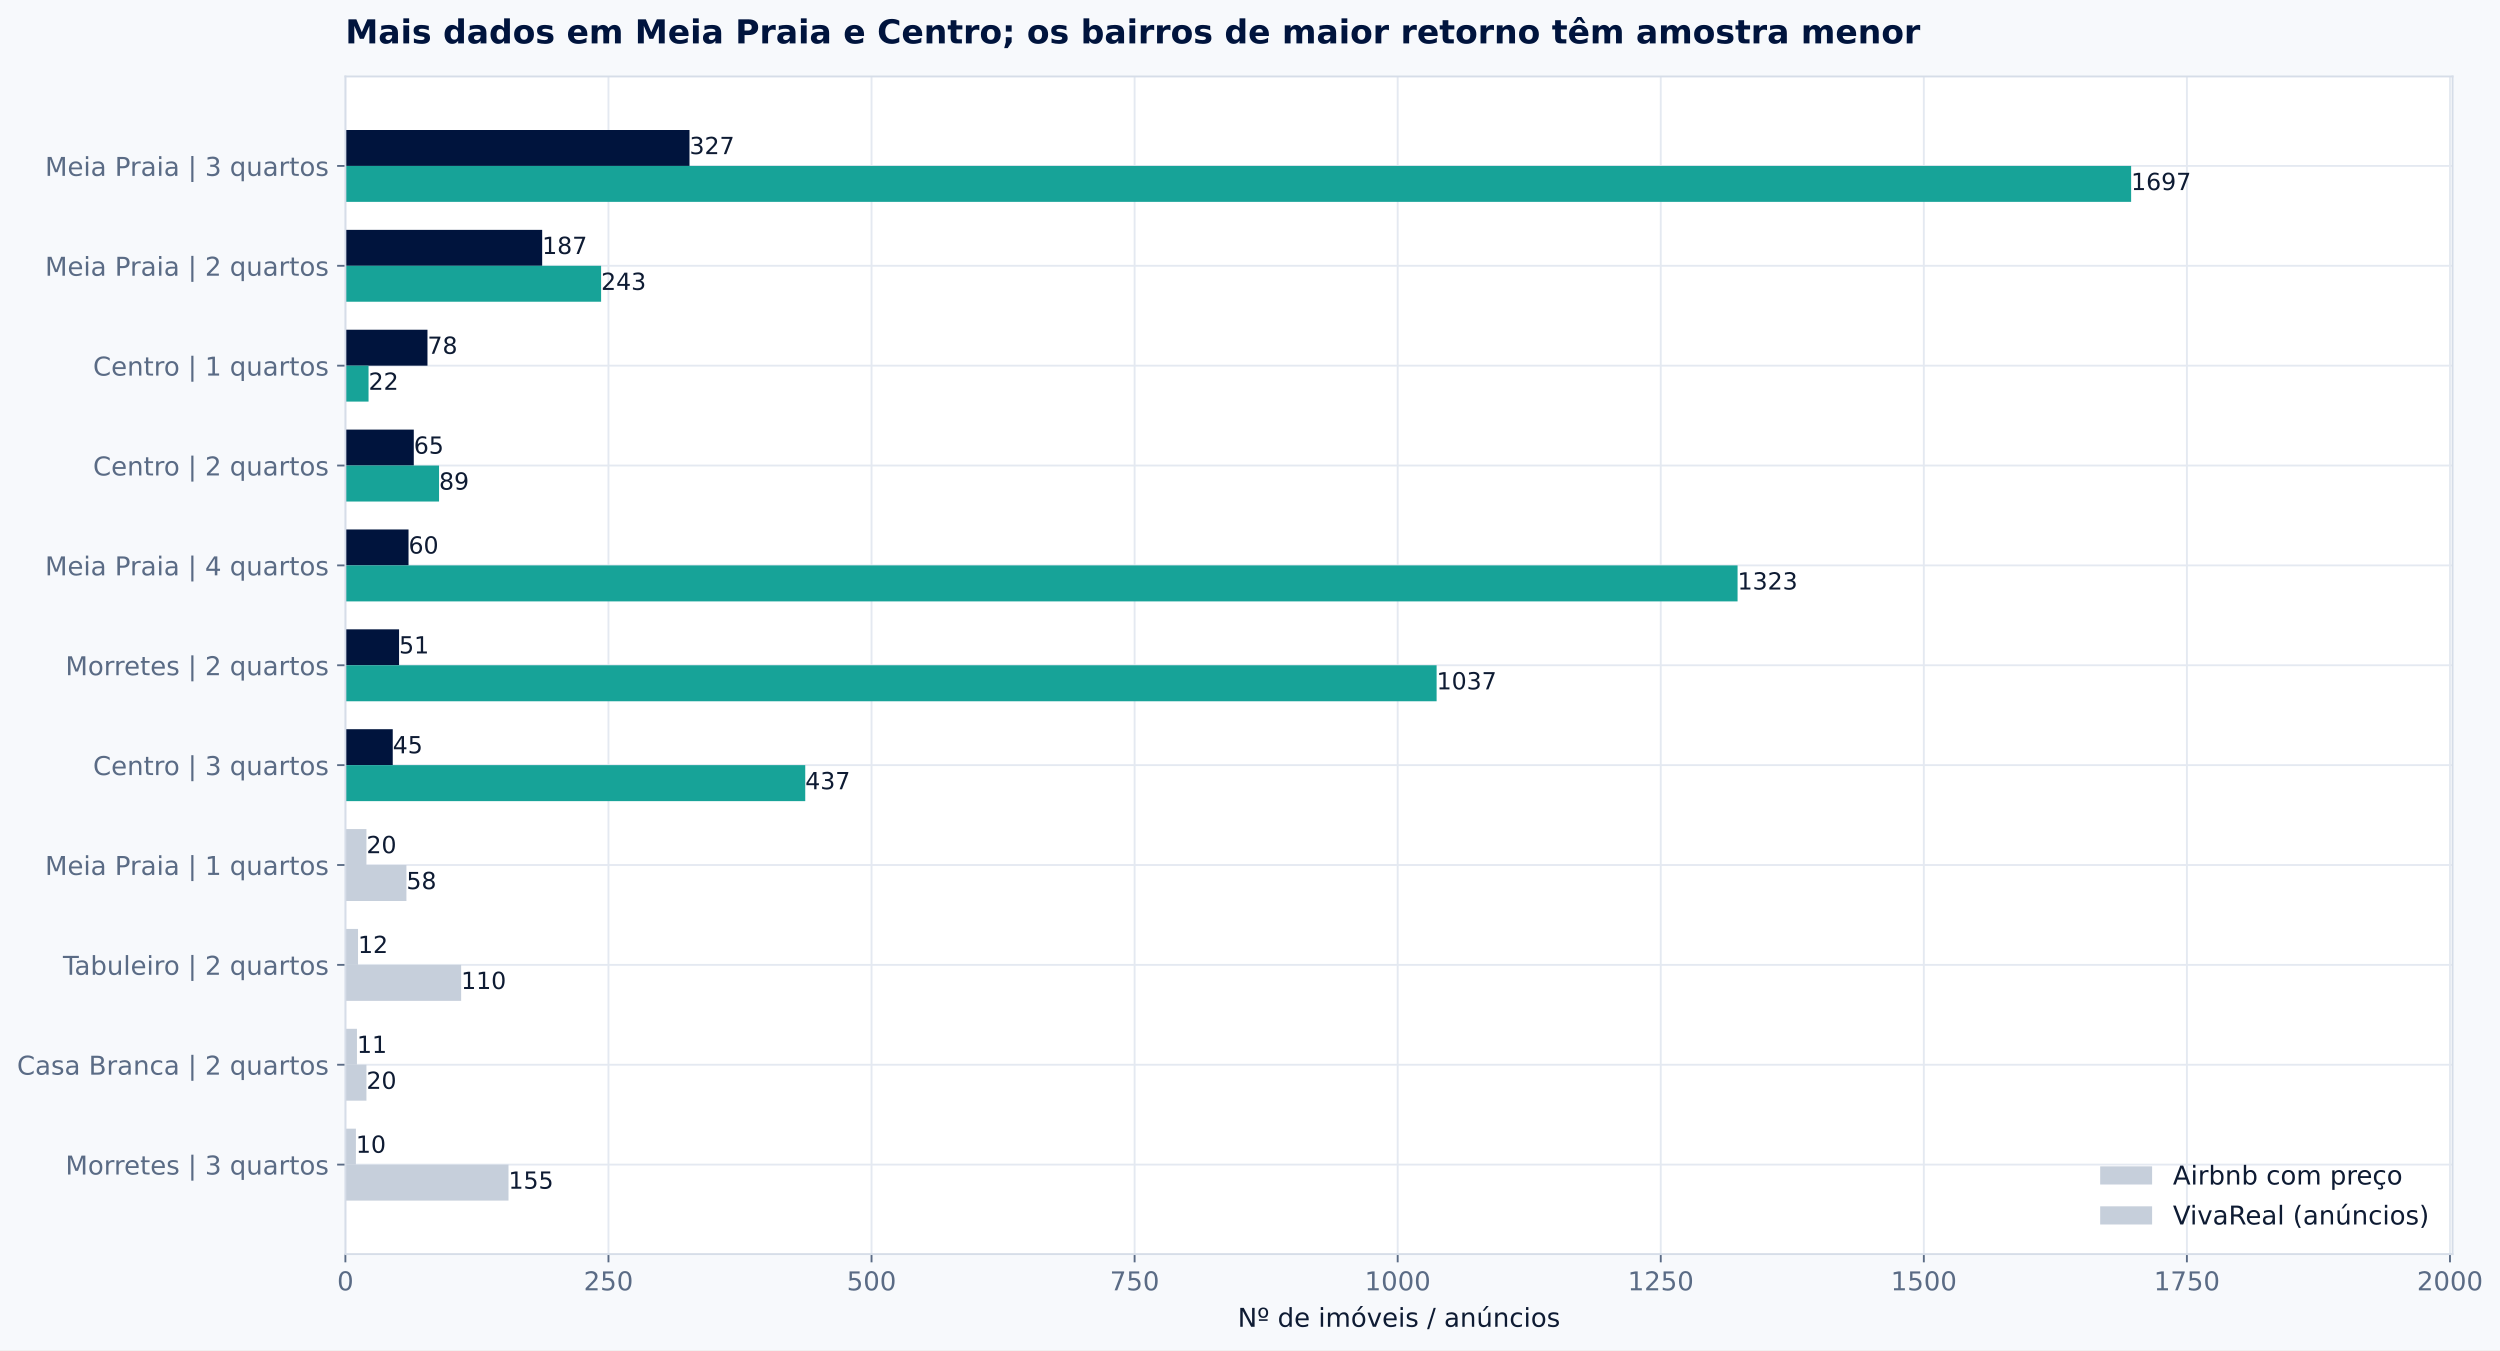
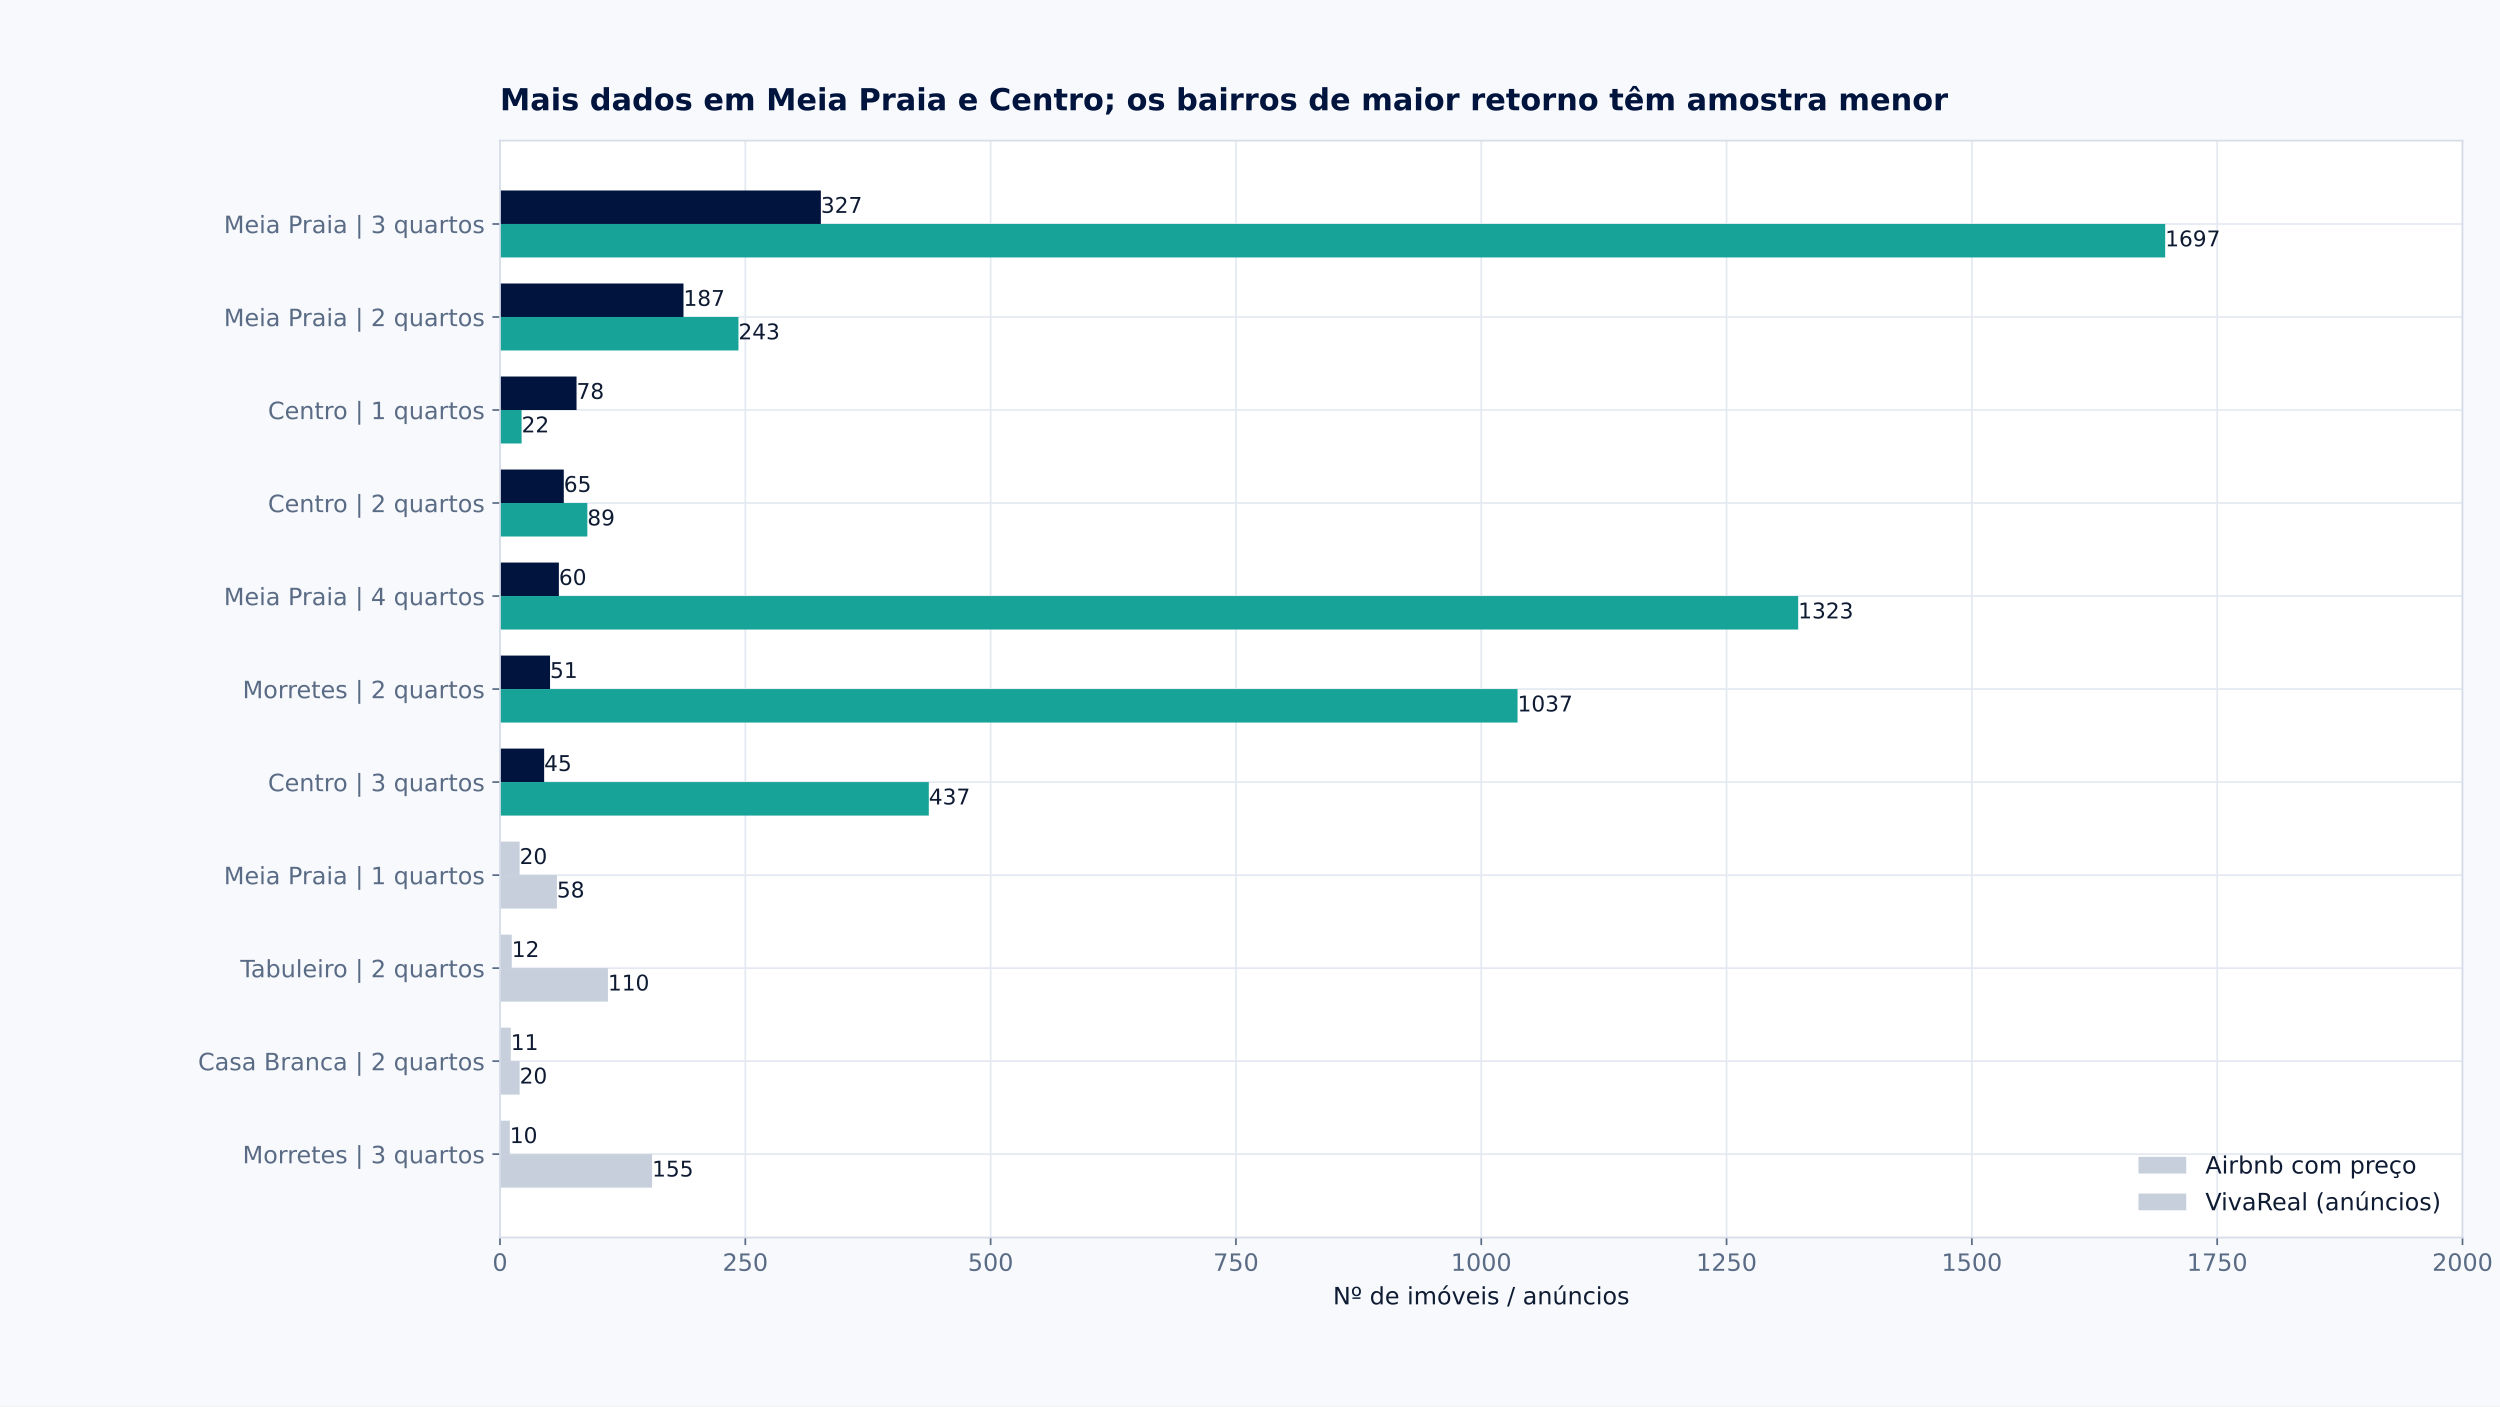
- <svg xmlns="http://www.w3.org/2000/svg" xmlns:xlink="http://www.w3.org/1999/xlink" width="1059.243pt" height="571.999pt" viewBox="0 0 1059.243 571.999" version="1.1">
+ <svg xmlns="http://www.w3.org/2000/svg" xmlns:xlink="http://www.w3.org/1999/xlink" width="1152pt" height="648pt" viewBox="0 0 1152 648" version="1.1">
  <defs>
    <style type="text/css">*{stroke-linejoin: round; stroke-linecap: butt}</style>
  </defs>
  <g id="figure_1">
    <g id="patch_1">
-       <path d="M 0 571.999  L 1059.243 571.999  L 1059.243 0  L 0 0  z " style="fill: #f7f9fc" />
+       <path d="M 0 648  L 1152 648  L 1152 0  L 0 0  z " style="fill: #f7f9fc" />
    </g>
    <g id="axes_1">
      <g id="patch_2">
-         <path d="M 146.343 531.358  L 1039.143 531.358  L 1039.143 32.398  L 146.343 32.398  z " style="fill: #ffffff" />
+         <path d="M 230.4 570.24  L 1134.72 570.24  L 1134.72 64.8  L 230.4 64.8  z " style="fill: #ffffff" />
      </g>
      <g id="matplotlib.axis_1">
        <g id="xtick_1">
          <g id="line2d_1">
-             <path d="M 146.343 531.358  L 146.343 32.398  " clip-path="url(#p1efa1b8b7d)" style="fill: none; stroke: #e4e9f1; stroke-width: 0.8; stroke-linecap: square" />
+             <path d="M 230.4 570.24  L 230.4 64.8  " clip-path="url(#pd2fd7fa6ce)" style="fill: none; stroke: #e4e9f1; stroke-width: 0.8; stroke-linecap: square" />
          </g>
          <g id="line2d_2">
            <defs>
-               <path id="mda39b00f0d" d="M 0 0  L 0 3.5  " style="stroke: #5a6b85; stroke-width: 0.8" />
+               <path id="m58b1ca815a" d="M 0 0  L 0 3.5  " style="stroke: #5a6b85; stroke-width: 0.8" />
            </defs>
            <g>
-               <use xlink:href="#mda39b00f0d" x="146.343" y="531.358" style="fill: #5a6b85; stroke: #5a6b85; stroke-width: 0.8" />
+               <use xlink:href="#m58b1ca815a" x="230.4" y="570.24" style="fill: #5a6b85; stroke: #5a6b85; stroke-width: 0.8" />
            </g>
          </g>
          <g id="text_1">
-             <text style="font-size: 11px; font-family: 'DejaVu Sans'; text-anchor: middle; fill: #5a6b85" x="146.343" y="546.715" transform="rotate(-0 146.3427 546.7152)">0</text>
+             <text style="font-size: 11px; font-family: 'DejaVu Sans'; text-anchor: middle; fill: #5a6b85" x="230.4" y="585.597" transform="rotate(-0 230.4 585.5974)">0</text>
          </g>
        </g>
        <g id="xtick_2">
          <g id="line2d_3">
-             <path d="M 257.806 531.358  L 257.806 32.398  " clip-path="url(#p1efa1b8b7d)" style="fill: none; stroke: #e4e9f1; stroke-width: 0.8; stroke-linecap: square" />
+             <path d="M 343.44 570.24  L 343.44 64.8  " clip-path="url(#pd2fd7fa6ce)" style="fill: none; stroke: #e4e9f1; stroke-width: 0.8; stroke-linecap: square" />
          </g>
          <g id="line2d_4">
            <g>
-               <use xlink:href="#mda39b00f0d" x="257.806" y="531.358" style="fill: #5a6b85; stroke: #5a6b85; stroke-width: 0.8" />
+               <use xlink:href="#m58b1ca815a" x="343.44" y="570.24" style="fill: #5a6b85; stroke: #5a6b85; stroke-width: 0.8" />
            </g>
          </g>
          <g id="text_2">
-             <text style="font-size: 11px; font-family: 'DejaVu Sans'; text-anchor: middle; fill: #5a6b85" x="257.806" y="546.715" transform="rotate(-0 257.8056 546.7152)">250</text>
+             <text style="font-size: 11px; font-family: 'DejaVu Sans'; text-anchor: middle; fill: #5a6b85" x="343.44" y="585.597" transform="rotate(-0 343.44 585.5974)">250</text>
          </g>
        </g>
        <g id="xtick_3">
          <g id="line2d_5">
-             <path d="M 369.268 531.358  L 369.268 32.398  " clip-path="url(#p1efa1b8b7d)" style="fill: none; stroke: #e4e9f1; stroke-width: 0.8; stroke-linecap: square" />
+             <path d="M 456.48 570.24  L 456.48 64.8  " clip-path="url(#pd2fd7fa6ce)" style="fill: none; stroke: #e4e9f1; stroke-width: 0.8; stroke-linecap: square" />
          </g>
          <g id="line2d_6">
            <g>
-               <use xlink:href="#mda39b00f0d" x="369.268" y="531.358" style="fill: #5a6b85; stroke: #5a6b85; stroke-width: 0.8" />
+               <use xlink:href="#m58b1ca815a" x="456.48" y="570.24" style="fill: #5a6b85; stroke: #5a6b85; stroke-width: 0.8" />
            </g>
          </g>
          <g id="text_3">
-             <text style="font-size: 11px; font-family: 'DejaVu Sans'; text-anchor: middle; fill: #5a6b85" x="369.268" y="546.715" transform="rotate(-0 369.2685 546.7152)">500</text>
+             <text style="font-size: 11px; font-family: 'DejaVu Sans'; text-anchor: middle; fill: #5a6b85" x="456.48" y="585.597" transform="rotate(-0 456.48 585.5974)">500</text>
          </g>
        </g>
        <g id="xtick_4">
          <g id="line2d_7">
-             <path d="M 480.731 531.358  L 480.731 32.398  " clip-path="url(#p1efa1b8b7d)" style="fill: none; stroke: #e4e9f1; stroke-width: 0.8; stroke-linecap: square" />
+             <path d="M 569.52 570.24  L 569.52 64.8  " clip-path="url(#pd2fd7fa6ce)" style="fill: none; stroke: #e4e9f1; stroke-width: 0.8; stroke-linecap: square" />
          </g>
          <g id="line2d_8">
            <g>
-               <use xlink:href="#mda39b00f0d" x="480.731" y="531.358" style="fill: #5a6b85; stroke: #5a6b85; stroke-width: 0.8" />
+               <use xlink:href="#m58b1ca815a" x="569.52" y="570.24" style="fill: #5a6b85; stroke: #5a6b85; stroke-width: 0.8" />
            </g>
          </g>
          <g id="text_4">
-             <text style="font-size: 11px; font-family: 'DejaVu Sans'; text-anchor: middle; fill: #5a6b85" x="480.731" y="546.715" transform="rotate(-0 480.7314 546.7152)">750</text>
+             <text style="font-size: 11px; font-family: 'DejaVu Sans'; text-anchor: middle; fill: #5a6b85" x="569.52" y="585.597" transform="rotate(-0 569.52 585.5974)">750</text>
          </g>
        </g>
        <g id="xtick_5">
          <g id="line2d_9">
-             <path d="M 592.194 531.358  L 592.194 32.398  " clip-path="url(#p1efa1b8b7d)" style="fill: none; stroke: #e4e9f1; stroke-width: 0.8; stroke-linecap: square" />
+             <path d="M 682.56 570.24  L 682.56 64.8  " clip-path="url(#pd2fd7fa6ce)" style="fill: none; stroke: #e4e9f1; stroke-width: 0.8; stroke-linecap: square" />
          </g>
          <g id="line2d_10">
            <g>
-               <use xlink:href="#mda39b00f0d" x="592.194" y="531.358" style="fill: #5a6b85; stroke: #5a6b85; stroke-width: 0.8" />
+               <use xlink:href="#m58b1ca815a" x="682.56" y="570.24" style="fill: #5a6b85; stroke: #5a6b85; stroke-width: 0.8" />
            </g>
          </g>
          <g id="text_5">
-             <text style="font-size: 11px; font-family: 'DejaVu Sans'; text-anchor: middle; fill: #5a6b85" x="592.194" y="546.715" transform="rotate(-0 592.1943 546.7152)">1000</text>
+             <text style="font-size: 11px; font-family: 'DejaVu Sans'; text-anchor: middle; fill: #5a6b85" x="682.56" y="585.597" transform="rotate(-0 682.56 585.5974)">1000</text>
          </g>
        </g>
        <g id="xtick_6">
          <g id="line2d_11">
-             <path d="M 703.657 531.358  L 703.657 32.398  " clip-path="url(#p1efa1b8b7d)" style="fill: none; stroke: #e4e9f1; stroke-width: 0.8; stroke-linecap: square" />
+             <path d="M 795.6 570.24  L 795.6 64.8  " clip-path="url(#pd2fd7fa6ce)" style="fill: none; stroke: #e4e9f1; stroke-width: 0.8; stroke-linecap: square" />
          </g>
          <g id="line2d_12">
            <g>
-               <use xlink:href="#mda39b00f0d" x="703.657" y="531.358" style="fill: #5a6b85; stroke: #5a6b85; stroke-width: 0.8" />
+               <use xlink:href="#m58b1ca815a" x="795.6" y="570.24" style="fill: #5a6b85; stroke: #5a6b85; stroke-width: 0.8" />
            </g>
          </g>
          <g id="text_6">
-             <text style="font-size: 11px; font-family: 'DejaVu Sans'; text-anchor: middle; fill: #5a6b85" x="703.657" y="546.715" transform="rotate(-0 703.6572 546.7152)">1250</text>
+             <text style="font-size: 11px; font-family: 'DejaVu Sans'; text-anchor: middle; fill: #5a6b85" x="795.6" y="585.597" transform="rotate(-0 795.6 585.5974)">1250</text>
          </g>
        </g>
        <g id="xtick_7">
          <g id="line2d_13">
-             <path d="M 815.12 531.358  L 815.12 32.398  " clip-path="url(#p1efa1b8b7d)" style="fill: none; stroke: #e4e9f1; stroke-width: 0.8; stroke-linecap: square" />
+             <path d="M 908.64 570.24  L 908.64 64.8  " clip-path="url(#pd2fd7fa6ce)" style="fill: none; stroke: #e4e9f1; stroke-width: 0.8; stroke-linecap: square" />
          </g>
          <g id="line2d_14">
            <g>
-               <use xlink:href="#mda39b00f0d" x="815.12" y="531.358" style="fill: #5a6b85; stroke: #5a6b85; stroke-width: 0.8" />
+               <use xlink:href="#m58b1ca815a" x="908.64" y="570.24" style="fill: #5a6b85; stroke: #5a6b85; stroke-width: 0.8" />
            </g>
          </g>
          <g id="text_7">
-             <text style="font-size: 11px; font-family: 'DejaVu Sans'; text-anchor: middle; fill: #5a6b85" x="815.12" y="546.715" transform="rotate(-0 815.1201 546.7152)">1500</text>
+             <text style="font-size: 11px; font-family: 'DejaVu Sans'; text-anchor: middle; fill: #5a6b85" x="908.64" y="585.597" transform="rotate(-0 908.64 585.5974)">1500</text>
          </g>
        </g>
        <g id="xtick_8">
          <g id="line2d_15">
-             <path d="M 926.583 531.358  L 926.583 32.398  " clip-path="url(#p1efa1b8b7d)" style="fill: none; stroke: #e4e9f1; stroke-width: 0.8; stroke-linecap: square" />
+             <path d="M 1021.68 570.24  L 1021.68 64.8  " clip-path="url(#pd2fd7fa6ce)" style="fill: none; stroke: #e4e9f1; stroke-width: 0.8; stroke-linecap: square" />
          </g>
          <g id="line2d_16">
            <g>
-               <use xlink:href="#mda39b00f0d" x="926.583" y="531.358" style="fill: #5a6b85; stroke: #5a6b85; stroke-width: 0.8" />
+               <use xlink:href="#m58b1ca815a" x="1021.68" y="570.24" style="fill: #5a6b85; stroke: #5a6b85; stroke-width: 0.8" />
            </g>
          </g>
          <g id="text_8">
-             <text style="font-size: 11px; font-family: 'DejaVu Sans'; text-anchor: middle; fill: #5a6b85" x="926.583" y="546.715" transform="rotate(-0 926.583 546.7152)">1750</text>
+             <text style="font-size: 11px; font-family: 'DejaVu Sans'; text-anchor: middle; fill: #5a6b85" x="1021.68" y="585.597" transform="rotate(-0 1021.68 585.5974)">1750</text>
          </g>
        </g>
        <g id="xtick_9">
          <g id="line2d_17">
-             <path d="M 1038.046 531.358  L 1038.046 32.398  " clip-path="url(#p1efa1b8b7d)" style="fill: none; stroke: #e4e9f1; stroke-width: 0.8; stroke-linecap: square" />
+             <path d="M 1134.72 570.24  L 1134.72 64.8  " clip-path="url(#pd2fd7fa6ce)" style="fill: none; stroke: #e4e9f1; stroke-width: 0.8; stroke-linecap: square" />
          </g>
          <g id="line2d_18">
            <g>
-               <use xlink:href="#mda39b00f0d" x="1038.046" y="531.358" style="fill: #5a6b85; stroke: #5a6b85; stroke-width: 0.8" />
+               <use xlink:href="#m58b1ca815a" x="1134.72" y="570.24" style="fill: #5a6b85; stroke: #5a6b85; stroke-width: 0.8" />
            </g>
          </g>
          <g id="text_9">
-             <text style="font-size: 11px; font-family: 'DejaVu Sans'; text-anchor: middle; fill: #5a6b85" x="1038.046" y="546.715" transform="rotate(-0 1038.046 546.7152)">2000</text>
+             <text style="font-size: 11px; font-family: 'DejaVu Sans'; text-anchor: middle; fill: #5a6b85" x="1134.72" y="585.597" transform="rotate(-0 1134.72 585.5974)">2000</text>
          </g>
        </g>
        <g id="text_10">
-           <text style="font-size: 11px; font-family: 'DejaVu Sans'; text-anchor: middle; fill: #0e1b33" x="592.743" y="562.156" transform="rotate(-0 592.7427 562.1561)">Nº de imóveis / anúncios</text>
+           <text style="font-size: 11px; font-family: 'DejaVu Sans'; text-anchor: middle; fill: #0e1b33" x="682.56" y="601.038" transform="rotate(-0 682.56 601.0383)">Nº de imóveis / anúncios</text>
        </g>
      </g>
      <g id="matplotlib.axis_2">
        <g id="ytick_1">
          <g id="line2d_19">
-             <path d="M 146.343 493.445  L 1039.143 493.445  " clip-path="url(#p1efa1b8b7d)" style="fill: none; stroke: #e4e9f1; stroke-width: 0.8; stroke-linecap: square" />
+             <path d="M 230.4 531.835  L 1134.72 531.835  " clip-path="url(#pd2fd7fa6ce)" style="fill: none; stroke: #e4e9f1; stroke-width: 0.8; stroke-linecap: square" />
          </g>
          <g id="line2d_20">
            <defs>
-               <path id="me00fef0bb7" d="M 0 0  L -3.5 0  " style="stroke: #5a6b85; stroke-width: 0.8" />
+               <path id="md41db9ff00" d="M 0 0  L -3.5 0  " style="stroke: #5a6b85; stroke-width: 0.8" />
            </defs>
            <g>
-               <use xlink:href="#me00fef0bb7" x="146.343" y="493.445" style="fill: #5a6b85; stroke: #5a6b85; stroke-width: 0.8" />
+               <use xlink:href="#md41db9ff00" x="230.4" y="531.835" style="fill: #5a6b85; stroke: #5a6b85; stroke-width: 0.8" />
            </g>
          </g>
          <g id="text_11">
-             <text style="font-size: 11px; font-family: 'DejaVu Sans'; text-anchor: end; fill: #5a6b85" x="139.343" y="497.648" transform="rotate(-0 139.3427 497.6482)">Morretes | 3 quartos</text>
+             <text style="font-size: 11px; font-family: 'DejaVu Sans'; text-anchor: end; fill: #5a6b85" x="223.4" y="536.038" transform="rotate(-0 223.4 536.038)">Morretes | 3 quartos</text>
          </g>
        </g>
        <g id="ytick_2">
          <g id="line2d_21">
-             <path d="M 146.343 451.132  L 1039.143 451.132  " clip-path="url(#p1efa1b8b7d)" style="fill: none; stroke: #e4e9f1; stroke-width: 0.8; stroke-linecap: square" />
+             <path d="M 230.4 488.972  L 1134.72 488.972  " clip-path="url(#pd2fd7fa6ce)" style="fill: none; stroke: #e4e9f1; stroke-width: 0.8; stroke-linecap: square" />
          </g>
          <g id="line2d_22">
            <g>
-               <use xlink:href="#me00fef0bb7" x="146.343" y="451.132" style="fill: #5a6b85; stroke: #5a6b85; stroke-width: 0.8" />
+               <use xlink:href="#md41db9ff00" x="230.4" y="488.972" style="fill: #5a6b85; stroke: #5a6b85; stroke-width: 0.8" />
            </g>
          </g>
          <g id="text_12">
-             <text style="font-size: 11px; font-family: 'DejaVu Sans'; text-anchor: end; fill: #5a6b85" x="139.343" y="455.335" transform="rotate(-0 139.3427 455.3347)">Casa Branca | 2 quartos</text>
+             <text style="font-size: 11px; font-family: 'DejaVu Sans'; text-anchor: end; fill: #5a6b85" x="223.4" y="493.175" transform="rotate(-0 223.4 493.175)">Casa Branca | 2 quartos</text>
          </g>
        </g>
        <g id="ytick_3">
          <g id="line2d_23">
-             <path d="M 146.343 408.818  L 1039.143 408.818  " clip-path="url(#p1efa1b8b7d)" style="fill: none; stroke: #e4e9f1; stroke-width: 0.8; stroke-linecap: square" />
+             <path d="M 230.4 446.109  L 1134.72 446.109  " clip-path="url(#pd2fd7fa6ce)" style="fill: none; stroke: #e4e9f1; stroke-width: 0.8; stroke-linecap: square" />
          </g>
          <g id="line2d_24">
            <g>
-               <use xlink:href="#me00fef0bb7" x="146.343" y="408.818" style="fill: #5a6b85; stroke: #5a6b85; stroke-width: 0.8" />
+               <use xlink:href="#md41db9ff00" x="230.4" y="446.109" style="fill: #5a6b85; stroke: #5a6b85; stroke-width: 0.8" />
            </g>
          </g>
          <g id="text_13">
-             <text style="font-size: 11px; font-family: 'DejaVu Sans'; text-anchor: end; fill: #5a6b85" x="139.343" y="413.021" transform="rotate(-0 139.3427 413.0213)">Tabuleiro | 2 quartos</text>
+             <text style="font-size: 11px; font-family: 'DejaVu Sans'; text-anchor: end; fill: #5a6b85" x="223.4" y="450.312" transform="rotate(-0 223.4 450.3121)">Tabuleiro | 2 quartos</text>
          </g>
        </g>
        <g id="ytick_4">
          <g id="line2d_25">
-             <path d="M 146.343 366.505  L 1039.143 366.505  " clip-path="url(#p1efa1b8b7d)" style="fill: none; stroke: #e4e9f1; stroke-width: 0.8; stroke-linecap: square" />
+             <path d="M 230.4 403.246  L 1134.72 403.246  " clip-path="url(#pd2fd7fa6ce)" style="fill: none; stroke: #e4e9f1; stroke-width: 0.8; stroke-linecap: square" />
          </g>
          <g id="line2d_26">
            <g>
-               <use xlink:href="#me00fef0bb7" x="146.343" y="366.505" style="fill: #5a6b85; stroke: #5a6b85; stroke-width: 0.8" />
+               <use xlink:href="#md41db9ff00" x="230.4" y="403.246" style="fill: #5a6b85; stroke: #5a6b85; stroke-width: 0.8" />
            </g>
          </g>
          <g id="text_14">
-             <text style="font-size: 11px; font-family: 'DejaVu Sans'; text-anchor: end; fill: #5a6b85" x="139.343" y="370.708" transform="rotate(-0 139.3427 370.7079)">Meia Praia | 1 quartos</text>
+             <text style="font-size: 11px; font-family: 'DejaVu Sans'; text-anchor: end; fill: #5a6b85" x="223.4" y="407.449" transform="rotate(-0 223.4 407.4491)">Meia Praia | 1 quartos</text>
          </g>
        </g>
        <g id="ytick_5">
          <g id="line2d_27">
-             <path d="M 146.343 324.191  L 1039.143 324.191  " clip-path="url(#p1efa1b8b7d)" style="fill: none; stroke: #e4e9f1; stroke-width: 0.8; stroke-linecap: square" />
+             <path d="M 230.4 360.383  L 1134.72 360.383  " clip-path="url(#pd2fd7fa6ce)" style="fill: none; stroke: #e4e9f1; stroke-width: 0.8; stroke-linecap: square" />
          </g>
          <g id="line2d_28">
            <g>
-               <use xlink:href="#me00fef0bb7" x="146.343" y="324.191" style="fill: #5a6b85; stroke: #5a6b85; stroke-width: 0.8" />
+               <use xlink:href="#md41db9ff00" x="230.4" y="360.383" style="fill: #5a6b85; stroke: #5a6b85; stroke-width: 0.8" />
            </g>
          </g>
          <g id="text_15">
-             <text style="font-size: 11px; font-family: 'DejaVu Sans'; text-anchor: end; fill: #5a6b85" x="139.343" y="328.394" transform="rotate(-0 139.3427 328.3944)">Centro | 3 quartos</text>
+             <text style="font-size: 11px; font-family: 'DejaVu Sans'; text-anchor: end; fill: #5a6b85" x="223.4" y="364.586" transform="rotate(-0 223.4 364.5862)">Centro | 3 quartos</text>
          </g>
        </g>
        <g id="ytick_6">
          <g id="line2d_29">
-             <path d="M 146.343 281.878  L 1039.143 281.878  " clip-path="url(#p1efa1b8b7d)" style="fill: none; stroke: #e4e9f1; stroke-width: 0.8; stroke-linecap: square" />
+             <path d="M 230.4 317.52  L 1134.72 317.52  " clip-path="url(#pd2fd7fa6ce)" style="fill: none; stroke: #e4e9f1; stroke-width: 0.8; stroke-linecap: square" />
          </g>
          <g id="line2d_30">
            <g>
-               <use xlink:href="#me00fef0bb7" x="146.343" y="281.878" style="fill: #5a6b85; stroke: #5a6b85; stroke-width: 0.8" />
+               <use xlink:href="#md41db9ff00" x="230.4" y="317.52" style="fill: #5a6b85; stroke: #5a6b85; stroke-width: 0.8" />
            </g>
          </g>
          <g id="text_16">
-             <text style="font-size: 11px; font-family: 'DejaVu Sans'; text-anchor: end; fill: #5a6b85" x="139.343" y="286.081" transform="rotate(-0 139.3427 286.081)">Morretes | 2 quartos</text>
+             <text style="font-size: 11px; font-family: 'DejaVu Sans'; text-anchor: end; fill: #5a6b85" x="223.4" y="321.723" transform="rotate(-0 223.4 321.7232)">Morretes | 2 quartos</text>
          </g>
        </g>
        <g id="ytick_7">
          <g id="line2d_31">
-             <path d="M 146.343 239.564  L 1039.143 239.564  " clip-path="url(#p1efa1b8b7d)" style="fill: none; stroke: #e4e9f1; stroke-width: 0.8; stroke-linecap: square" />
+             <path d="M 230.4 274.657  L 1134.72 274.657  " clip-path="url(#pd2fd7fa6ce)" style="fill: none; stroke: #e4e9f1; stroke-width: 0.8; stroke-linecap: square" />
          </g>
          <g id="line2d_32">
            <g>
-               <use xlink:href="#me00fef0bb7" x="146.343" y="239.564" style="fill: #5a6b85; stroke: #5a6b85; stroke-width: 0.8" />
+               <use xlink:href="#md41db9ff00" x="230.4" y="274.657" style="fill: #5a6b85; stroke: #5a6b85; stroke-width: 0.8" />
            </g>
          </g>
          <g id="text_17">
-             <text style="font-size: 11px; font-family: 'DejaVu Sans'; text-anchor: end; fill: #5a6b85" x="139.343" y="243.768" transform="rotate(-0 139.3427 243.7676)">Meia Praia | 4 quartos</text>
+             <text style="font-size: 11px; font-family: 'DejaVu Sans'; text-anchor: end; fill: #5a6b85" x="223.4" y="278.86" transform="rotate(-0 223.4 278.8602)">Meia Praia | 4 quartos</text>
          </g>
        </g>
        <g id="ytick_8">
          <g id="line2d_33">
-             <path d="M 146.343 197.251  L 1039.143 197.251  " clip-path="url(#p1efa1b8b7d)" style="fill: none; stroke: #e4e9f1; stroke-width: 0.8; stroke-linecap: square" />
+             <path d="M 230.4 231.794  L 1134.72 231.794  " clip-path="url(#pd2fd7fa6ce)" style="fill: none; stroke: #e4e9f1; stroke-width: 0.8; stroke-linecap: square" />
          </g>
          <g id="line2d_34">
            <g>
-               <use xlink:href="#me00fef0bb7" x="146.343" y="197.251" style="fill: #5a6b85; stroke: #5a6b85; stroke-width: 0.8" />
+               <use xlink:href="#md41db9ff00" x="230.4" y="231.794" style="fill: #5a6b85; stroke: #5a6b85; stroke-width: 0.8" />
            </g>
          </g>
          <g id="text_18">
-             <text style="font-size: 11px; font-family: 'DejaVu Sans'; text-anchor: end; fill: #5a6b85" x="139.343" y="201.454" transform="rotate(-0 139.3427 201.4541)">Centro | 2 quartos</text>
+             <text style="font-size: 11px; font-family: 'DejaVu Sans'; text-anchor: end; fill: #5a6b85" x="223.4" y="235.997" transform="rotate(-0 223.4 235.9973)">Centro | 2 quartos</text>
          </g>
        </g>
        <g id="ytick_9">
          <g id="line2d_35">
-             <path d="M 146.343 154.938  L 1039.143 154.938  " clip-path="url(#p1efa1b8b7d)" style="fill: none; stroke: #e4e9f1; stroke-width: 0.8; stroke-linecap: square" />
+             <path d="M 230.4 188.931  L 1134.72 188.931  " clip-path="url(#pd2fd7fa6ce)" style="fill: none; stroke: #e4e9f1; stroke-width: 0.8; stroke-linecap: square" />
          </g>
          <g id="line2d_36">
            <g>
-               <use xlink:href="#me00fef0bb7" x="146.343" y="154.938" style="fill: #5a6b85; stroke: #5a6b85; stroke-width: 0.8" />
+               <use xlink:href="#md41db9ff00" x="230.4" y="188.931" style="fill: #5a6b85; stroke: #5a6b85; stroke-width: 0.8" />
            </g>
          </g>
          <g id="text_19">
-             <text style="font-size: 11px; font-family: 'DejaVu Sans'; text-anchor: end; fill: #5a6b85" x="139.343" y="159.141" transform="rotate(-0 139.3427 159.1407)">Centro | 1 quartos</text>
+             <text style="font-size: 11px; font-family: 'DejaVu Sans'; text-anchor: end; fill: #5a6b85" x="223.4" y="193.134" transform="rotate(-0 223.4 193.1343)">Centro | 1 quartos</text>
          </g>
        </g>
        <g id="ytick_10">
          <g id="line2d_37">
-             <path d="M 146.343 112.624  L 1039.143 112.624  " clip-path="url(#p1efa1b8b7d)" style="fill: none; stroke: #e4e9f1; stroke-width: 0.8; stroke-linecap: square" />
+             <path d="M 230.4 146.068  L 1134.72 146.068  " clip-path="url(#pd2fd7fa6ce)" style="fill: none; stroke: #e4e9f1; stroke-width: 0.8; stroke-linecap: square" />
          </g>
          <g id="line2d_38">
            <g>
-               <use xlink:href="#me00fef0bb7" x="146.343" y="112.624" style="fill: #5a6b85; stroke: #5a6b85; stroke-width: 0.8" />
+               <use xlink:href="#md41db9ff00" x="230.4" y="146.068" style="fill: #5a6b85; stroke: #5a6b85; stroke-width: 0.8" />
            </g>
          </g>
          <g id="text_20">
-             <text style="font-size: 11px; font-family: 'DejaVu Sans'; text-anchor: end; fill: #5a6b85" x="139.343" y="116.827" transform="rotate(-0 139.3427 116.8273)">Meia Praia | 2 quartos</text>
+             <text style="font-size: 11px; font-family: 'DejaVu Sans'; text-anchor: end; fill: #5a6b85" x="223.4" y="150.271" transform="rotate(-0 223.4 150.2714)">Meia Praia | 2 quartos</text>
          </g>
        </g>
        <g id="ytick_11">
          <g id="line2d_39">
-             <path d="M 146.343 70.311  L 1039.143 70.311  " clip-path="url(#p1efa1b8b7d)" style="fill: none; stroke: #e4e9f1; stroke-width: 0.8; stroke-linecap: square" />
+             <path d="M 230.4 103.205  L 1134.72 103.205  " clip-path="url(#pd2fd7fa6ce)" style="fill: none; stroke: #e4e9f1; stroke-width: 0.8; stroke-linecap: square" />
          </g>
          <g id="line2d_40">
            <g>
-               <use xlink:href="#me00fef0bb7" x="146.343" y="70.311" style="fill: #5a6b85; stroke: #5a6b85; stroke-width: 0.8" />
+               <use xlink:href="#md41db9ff00" x="230.4" y="103.205" style="fill: #5a6b85; stroke: #5a6b85; stroke-width: 0.8" />
            </g>
          </g>
          <g id="text_21">
-             <text style="font-size: 11px; font-family: 'DejaVu Sans'; text-anchor: end; fill: #5a6b85" x="139.343" y="74.514" transform="rotate(-0 139.3427 74.51385)">Meia Praia | 3 quartos</text>
+             <text style="font-size: 11px; font-family: 'DejaVu Sans'; text-anchor: end; fill: #5a6b85" x="223.4" y="107.408" transform="rotate(-0 223.4 107.4084)">Meia Praia | 3 quartos</text>
          </g>
        </g>
      </g>
      <g id="patch_3">
-         <path d="M 146.343 493.445  L 150.801 493.445  L 150.801 478.212  L 146.343 478.212  z " clip-path="url(#p1efa1b8b7d)" style="fill: #c6cfdb" />
+         <path d="M 230.4 531.835  L 234.922 531.835  L 234.922 516.404  L 230.4 516.404  z " clip-path="url(#pd2fd7fa6ce)" style="fill: #c6cfdb" />
      </g>
      <g id="patch_4">
-         <path d="M 146.343 508.678  L 215.45 508.678  L 215.45 493.445  L 146.343 493.445  z " clip-path="url(#p1efa1b8b7d)" style="fill: #c6cfdb" />
+         <path d="M 230.4 547.265  L 300.485 547.265  L 300.485 531.835  L 230.4 531.835  z " clip-path="url(#pd2fd7fa6ce)" style="fill: #c6cfdb" />
      </g>
      <g id="patch_5">
-         <path d="M 146.343 451.132  L 151.247 451.132  L 151.247 435.899  L 146.343 435.899  z " clip-path="url(#p1efa1b8b7d)" style="fill: #c6cfdb" />
+         <path d="M 230.4 488.972  L 235.374 488.972  L 235.374 473.541  L 230.4 473.541  z " clip-path="url(#pd2fd7fa6ce)" style="fill: #c6cfdb" />
      </g>
      <g id="patch_6">
-         <path d="M 146.343 466.364  L 155.26 466.364  L 155.26 451.132  L 146.343 451.132  z " clip-path="url(#p1efa1b8b7d)" style="fill: #c6cfdb" />
+         <path d="M 230.4 504.402  L 239.443 504.402  L 239.443 488.972  L 230.4 488.972  z " clip-path="url(#pd2fd7fa6ce)" style="fill: #c6cfdb" />
      </g>
      <g id="patch_7">
-         <path d="M 146.343 408.818  L 151.693 408.818  L 151.693 393.585  L 146.343 393.585  z " clip-path="url(#p1efa1b8b7d)" style="fill: #c6cfdb" />
+         <path d="M 230.4 446.109  L 235.826 446.109  L 235.826 430.678  L 230.4 430.678  z " clip-path="url(#pd2fd7fa6ce)" style="fill: #c6cfdb" />
      </g>
      <g id="patch_8">
-         <path d="M 146.343 424.051  L 195.386 424.051  L 195.386 408.818  L 146.343 408.818  z " clip-path="url(#p1efa1b8b7d)" style="fill: #c6cfdb" />
+         <path d="M 230.4 461.54  L 280.138 461.54  L 280.138 446.109  L 230.4 446.109  z " clip-path="url(#pd2fd7fa6ce)" style="fill: #c6cfdb" />
      </g>
      <g id="patch_9">
-         <path d="M 146.343 366.505  L 155.26 366.505  L 155.26 351.272  L 146.343 351.272  z " clip-path="url(#p1efa1b8b7d)" style="fill: #c6cfdb" />
+         <path d="M 230.4 403.246  L 239.443 403.246  L 239.443 387.815  L 230.4 387.815  z " clip-path="url(#pd2fd7fa6ce)" style="fill: #c6cfdb" />
      </g>
      <g id="patch_10">
-         <path d="M 146.343 381.738  L 172.202 381.738  L 172.202 366.505  L 146.343 366.505  z " clip-path="url(#p1efa1b8b7d)" style="fill: #c6cfdb" />
+         <path d="M 230.4 418.677  L 256.625 418.677  L 256.625 403.246  L 230.4 403.246  z " clip-path="url(#pd2fd7fa6ce)" style="fill: #c6cfdb" />
      </g>
      <g id="patch_11">
-         <path d="M 146.343 324.191  L 166.406 324.191  L 166.406 308.958  L 146.343 308.958  z " clip-path="url(#p1efa1b8b7d)" style="fill: #00143d" />
+         <path d="M 230.4 360.383  L 250.747 360.383  L 250.747 344.952  L 230.4 344.952  z " clip-path="url(#pd2fd7fa6ce)" style="fill: #00143d" />
      </g>
      <g id="patch_12">
-         <path d="M 146.343 339.424  L 341.18 339.424  L 341.18 324.191  L 146.343 324.191  z " clip-path="url(#p1efa1b8b7d)" style="fill: #17a398" />
+         <path d="M 230.4 375.814  L 427.994 375.814  L 427.994 360.383  L 230.4 360.383  z " clip-path="url(#pd2fd7fa6ce)" style="fill: #17a398" />
      </g>
      <g id="patch_13">
-         <path d="M 146.343 281.878  L 169.081 281.878  L 169.081 266.645  L 146.343 266.645  z " clip-path="url(#p1efa1b8b7d)" style="fill: #00143d" />
+         <path d="M 230.4 317.52  L 253.46 317.52  L 253.46 302.089  L 230.4 302.089  z " clip-path="url(#pd2fd7fa6ce)" style="fill: #00143d" />
      </g>
      <g id="patch_14">
-         <path d="M 146.343 297.111  L 608.691 297.111  L 608.691 281.878  L 146.343 281.878  z " clip-path="url(#p1efa1b8b7d)" style="fill: #17a398" />
+         <path d="M 230.4 332.951  L 699.29 332.951  L 699.29 317.52  L 230.4 317.52  z " clip-path="url(#pd2fd7fa6ce)" style="fill: #17a398" />
      </g>
      <g id="patch_15">
-         <path d="M 146.343 239.564  L 173.094 239.564  L 173.094 224.332  L 146.343 224.332  z " clip-path="url(#p1efa1b8b7d)" style="fill: #00143d" />
+         <path d="M 230.4 274.657  L 257.53 274.657  L 257.53 259.226  L 230.4 259.226  z " clip-path="url(#pd2fd7fa6ce)" style="fill: #00143d" />
      </g>
      <g id="patch_16">
-         <path d="M 146.343 254.797  L 736.204 254.797  L 736.204 239.564  L 146.343 239.564  z " clip-path="url(#p1efa1b8b7d)" style="fill: #17a398" />
+         <path d="M 230.4 290.088  L 828.608 290.088  L 828.608 274.657  L 230.4 274.657  z " clip-path="url(#pd2fd7fa6ce)" style="fill: #17a398" />
      </g>
      <g id="patch_17">
-         <path d="M 146.343 197.251  L 175.323 197.251  L 175.323 182.018  L 146.343 182.018  z " clip-path="url(#p1efa1b8b7d)" style="fill: #00143d" />
+         <path d="M 230.4 231.794  L 259.79 231.794  L 259.79 216.363  L 230.4 216.363  z " clip-path="url(#pd2fd7fa6ce)" style="fill: #00143d" />
      </g>
      <g id="patch_18">
-         <path d="M 146.343 212.484  L 186.023 212.484  L 186.023 197.251  L 146.343 197.251  z " clip-path="url(#p1efa1b8b7d)" style="fill: #17a398" />
+         <path d="M 230.4 247.225  L 270.642 247.225  L 270.642 231.794  L 230.4 231.794  z " clip-path="url(#pd2fd7fa6ce)" style="fill: #17a398" />
      </g>
      <g id="patch_19">
-         <path d="M 146.343 154.938  L 181.119 154.938  L 181.119 139.705  L 146.343 139.705  z " clip-path="url(#p1efa1b8b7d)" style="fill: #00143d" />
+         <path d="M 230.4 188.931  L 265.668 188.931  L 265.668 173.5  L 230.4 173.5  z " clip-path="url(#pd2fd7fa6ce)" style="fill: #00143d" />
      </g>
      <g id="patch_20">
-         <path d="M 146.343 170.17  L 156.151 170.17  L 156.151 154.938  L 146.343 154.938  z " clip-path="url(#p1efa1b8b7d)" style="fill: #17a398" />
+         <path d="M 230.4 204.362  L 240.348 204.362  L 240.348 188.931  L 230.4 188.931  z " clip-path="url(#pd2fd7fa6ce)" style="fill: #17a398" />
      </g>
      <g id="patch_21">
-         <path d="M 146.343 112.624  L 229.717 112.624  L 229.717 97.391  L 146.343 97.391  z " clip-path="url(#p1efa1b8b7d)" style="fill: #00143d" />
+         <path d="M 230.4 146.068  L 314.954 146.068  L 314.954 130.638  L 230.4 130.638  z " clip-path="url(#pd2fd7fa6ce)" style="fill: #00143d" />
      </g>
      <g id="patch_22">
-         <path d="M 146.343 127.857  L 254.685 127.857  L 254.685 112.624  L 146.343 112.624  z " clip-path="url(#p1efa1b8b7d)" style="fill: #17a398" />
+         <path d="M 230.4 161.499  L 340.275 161.499  L 340.275 146.068  L 230.4 146.068  z " clip-path="url(#pd2fd7fa6ce)" style="fill: #17a398" />
      </g>
      <g id="patch_23">
-         <path d="M 146.343 70.311  L 292.136 70.311  L 292.136 55.078  L 146.343 55.078  z " clip-path="url(#p1efa1b8b7d)" style="fill: #00143d" />
+         <path d="M 230.4 103.205  L 378.256 103.205  L 378.256 87.775  L 230.4 87.775  z " clip-path="url(#pd2fd7fa6ce)" style="fill: #00143d" />
      </g>
      <g id="patch_24">
-         <path d="M 146.343 85.543  L 902.953 85.543  L 902.953 70.311  L 146.343 70.311  z " clip-path="url(#p1efa1b8b7d)" style="fill: #17a398" />
+         <path d="M 230.4 118.636  L 997.716 118.636  L 997.716 103.205  L 230.4 103.205  z " clip-path="url(#pd2fd7fa6ce)" style="fill: #17a398" />
      </g>
      <g id="patch_25">
-         <path d="M 146.343 531.358  L 146.343 32.398  " style="fill: none; stroke: #d6dde8; stroke-width: 0.8; stroke-linejoin: miter; stroke-linecap: square" />
+         <path d="M 230.4 570.24  L 230.4 64.8  " style="fill: none; stroke: #d6dde8; stroke-width: 0.8; stroke-linejoin: miter; stroke-linecap: square" />
      </g>
      <g id="patch_26">
-         <path d="M 1039.143 531.358  L 1039.143 32.398  " style="fill: none; stroke: #d6dde8; stroke-width: 0.8; stroke-linejoin: miter; stroke-linecap: square" />
+         <path d="M 1134.72 570.24  L 1134.72 64.8  " style="fill: none; stroke: #d6dde8; stroke-width: 0.8; stroke-linejoin: miter; stroke-linecap: square" />
      </g>
      <g id="patch_27">
-         <path d="M 146.343 531.358  L 1039.143 531.358  " style="fill: none; stroke: #d6dde8; stroke-width: 0.8; stroke-linejoin: miter; stroke-linecap: square" />
+         <path d="M 230.4 570.24  L 1134.72 570.24  " style="fill: none; stroke: #d6dde8; stroke-width: 0.8; stroke-linejoin: miter; stroke-linecap: square" />
      </g>
      <g id="patch_28">
-         <path d="M 146.343 32.398  L 1039.143 32.398  " style="fill: none; stroke: #d6dde8; stroke-width: 0.8; stroke-linejoin: miter; stroke-linecap: square" />
+         <path d="M 230.4 64.8  L 1134.72 64.8  " style="fill: none; stroke: #d6dde8; stroke-width: 0.8; stroke-linejoin: miter; stroke-linecap: square" />
      </g>
      <g id="text_22">
-         <text style="font-size: 10px; font-family: 'DejaVu Sans'; text-anchor: start; fill: #0e1b33" x="150.801" y="488.426" transform="rotate(-0 150.8012 488.4262)"> 10</text>
+         <text style="font-size: 10px; font-family: 'DejaVu Sans'; text-anchor: start; fill: #0e1b33" x="234.922" y="526.717" transform="rotate(-0 234.9216 526.7171)"> 10</text>
      </g>
      <g id="text_23">
-         <text style="font-size: 10px; font-family: 'DejaVu Sans'; text-anchor: start; fill: #0e1b33" x="215.45" y="503.659" transform="rotate(-0 215.4497 503.6591)"> 155</text>
+         <text style="font-size: 10px; font-family: 'DejaVu Sans'; text-anchor: start; fill: #0e1b33" x="300.485" y="542.148" transform="rotate(-0 300.4848 542.1478)"> 155</text>
      </g>
      <g id="text_24">
-         <text style="font-size: 10px; font-family: 'DejaVu Sans'; text-anchor: start; fill: #0e1b33" x="151.247" y="446.113" transform="rotate(-0 151.247 446.1128)"> 11</text>
+         <text style="font-size: 10px; font-family: 'DejaVu Sans'; text-anchor: start; fill: #0e1b33" x="235.374" y="483.854" transform="rotate(-0 235.3738 483.8542)"> 11</text>
      </g>
      <g id="text_25">
-         <text style="font-size: 10px; font-family: 'DejaVu Sans'; text-anchor: start; fill: #0e1b33" x="155.26" y="461.346" transform="rotate(-0 155.2597 461.3456)"> 20</text>
+         <text style="font-size: 10px; font-family: 'DejaVu Sans'; text-anchor: start; fill: #0e1b33" x="239.443" y="499.285" transform="rotate(-0 239.4432 499.2848)"> 20</text>
      </g>
      <g id="text_26">
-         <text style="font-size: 10px; font-family: 'DejaVu Sans'; text-anchor: start; fill: #0e1b33" x="151.693" y="403.799" transform="rotate(-0 151.6929 403.7993)"> 12</text>
+         <text style="font-size: 10px; font-family: 'DejaVu Sans'; text-anchor: start; fill: #0e1b33" x="235.826" y="440.991" transform="rotate(-0 235.8259 440.9912)"> 12</text>
      </g>
      <g id="text_27">
-         <text style="font-size: 10px; font-family: 'DejaVu Sans'; text-anchor: start; fill: #0e1b33" x="195.386" y="419.032" transform="rotate(-0 195.3863 419.0322)"> 110</text>
+         <text style="font-size: 10px; font-family: 'DejaVu Sans'; text-anchor: start; fill: #0e1b33" x="280.138" y="456.422" transform="rotate(-0 280.1376 456.4219)"> 110</text>
      </g>
      <g id="text_28">
-         <text style="font-size: 10px; font-family: 'DejaVu Sans'; text-anchor: start; fill: #0e1b33" x="155.26" y="361.486" transform="rotate(-0 155.2597 361.4859)"> 20</text>
+         <text style="font-size: 10px; font-family: 'DejaVu Sans'; text-anchor: start; fill: #0e1b33" x="239.443" y="398.128" transform="rotate(-0 239.4432 398.1282)"> 20</text>
      </g>
      <g id="text_29">
-         <text style="font-size: 10px; font-family: 'DejaVu Sans'; text-anchor: start; fill: #0e1b33" x="172.202" y="376.719" transform="rotate(-0 172.202 376.7188)"> 58</text>
+         <text style="font-size: 10px; font-family: 'DejaVu Sans'; text-anchor: start; fill: #0e1b33" x="256.625" y="413.559" transform="rotate(-0 256.6253 413.5589)"> 58</text>
      </g>
      <g id="text_30">
-         <text style="font-size: 10px; font-family: 'DejaVu Sans'; text-anchor: start; fill: #0e1b33" x="166.406" y="319.172" transform="rotate(-0 166.406 319.1725)"> 45</text>
+         <text style="font-size: 10px; font-family: 'DejaVu Sans'; text-anchor: start; fill: #0e1b33" x="250.747" y="355.265" transform="rotate(-0 250.7472 355.2653)"> 45</text>
      </g>
      <g id="text_31">
-         <text style="font-size: 10px; font-family: 'DejaVu Sans'; text-anchor: start; fill: #0e1b33" x="341.18" y="334.405" transform="rotate(-0 341.1798 334.4053)"> 437</text>
+         <text style="font-size: 10px; font-family: 'DejaVu Sans'; text-anchor: start; fill: #0e1b33" x="427.994" y="370.696" transform="rotate(-0 427.9939 370.6959)"> 437</text>
      </g>
      <g id="text_32">
-         <text style="font-size: 10px; font-family: 'DejaVu Sans'; text-anchor: start; fill: #0e1b33" x="169.081" y="276.859" transform="rotate(-0 169.0811 276.8591)"> 51</text>
+         <text style="font-size: 10px; font-family: 'DejaVu Sans'; text-anchor: start; fill: #0e1b33" x="253.46" y="312.402" transform="rotate(-0 253.4602 312.4023)"> 51</text>
      </g>
      <g id="text_33">
-         <text style="font-size: 10px; font-family: 'DejaVu Sans'; text-anchor: start; fill: #0e1b33" x="608.691" y="292.092" transform="rotate(-0 608.6908 292.0919)"> 1037</text>
+         <text style="font-size: 10px; font-family: 'DejaVu Sans'; text-anchor: start; fill: #0e1b33" x="699.29" y="327.833" transform="rotate(-0 699.2899 327.833)"> 1037</text>
      </g>
      <g id="text_34">
-         <text style="font-size: 10px; font-family: 'DejaVu Sans'; text-anchor: start; fill: #0e1b33" x="173.094" y="234.546" transform="rotate(-0 173.0938 234.5456)"> 60</text>
+         <text style="font-size: 10px; font-family: 'DejaVu Sans'; text-anchor: start; fill: #0e1b33" x="257.53" y="269.539" transform="rotate(-0 257.5296 269.5394)"> 60</text>
      </g>
      <g id="text_35">
-         <text style="font-size: 10px; font-family: 'DejaVu Sans'; text-anchor: start; fill: #0e1b33" x="736.204" y="249.778" transform="rotate(-0 736.2043 249.7785)"> 1323</text>
+         <text style="font-size: 10px; font-family: 'DejaVu Sans'; text-anchor: start; fill: #0e1b33" x="828.608" y="284.97" transform="rotate(-0 828.6077 284.97)"> 1323</text>
      </g>
      <g id="text_36">
-         <text style="font-size: 10px; font-family: 'DejaVu Sans'; text-anchor: start; fill: #0e1b33" x="175.323" y="192.232" transform="rotate(-0 175.323 192.2322)"> 65</text>
+         <text style="font-size: 10px; font-family: 'DejaVu Sans'; text-anchor: start; fill: #0e1b33" x="259.79" y="226.676" transform="rotate(-0 259.7904 226.6764)"> 65</text>
      </g>
      <g id="text_37">
-         <text style="font-size: 10px; font-family: 'DejaVu Sans'; text-anchor: start; fill: #0e1b33" x="186.023" y="207.465" transform="rotate(-0 186.0234 207.465)"> 89</text>
+         <text style="font-size: 10px; font-family: 'DejaVu Sans'; text-anchor: start; fill: #0e1b33" x="270.642" y="242.107" transform="rotate(-0 270.6422 242.1071)"> 89</text>
      </g>
      <g id="text_38">
-         <text style="font-size: 10px; font-family: 'DejaVu Sans'; text-anchor: start; fill: #0e1b33" x="181.119" y="149.919" transform="rotate(-0 181.1191 149.9188)"> 78</text>
+         <text style="font-size: 10px; font-family: 'DejaVu Sans'; text-anchor: start; fill: #0e1b33" x="265.668" y="183.813" transform="rotate(-0 265.6685 183.8134)"> 78</text>
      </g>
      <g id="text_39">
-         <text style="font-size: 10px; font-family: 'DejaVu Sans'; text-anchor: start; fill: #0e1b33" x="156.151" y="165.152" transform="rotate(-0 156.1514 165.1516)"> 22</text>
+         <text style="font-size: 10px; font-family: 'DejaVu Sans'; text-anchor: start; fill: #0e1b33" x="240.348" y="199.244" transform="rotate(-0 240.3475 199.2441)"> 22</text>
      </g>
      <g id="text_40">
-         <text style="font-size: 10px; font-family: 'DejaVu Sans'; text-anchor: start; fill: #0e1b33" x="229.717" y="107.605" transform="rotate(-0 229.7169 107.6053)"> 187</text>
+         <text style="font-size: 10px; font-family: 'DejaVu Sans'; text-anchor: start; fill: #0e1b33" x="314.954" y="140.95" transform="rotate(-0 314.9539 140.9505)"> 187</text>
      </g>
      <g id="text_41">
-         <text style="font-size: 10px; font-family: 'DejaVu Sans'; text-anchor: start; fill: #0e1b33" x="254.685" y="122.838" transform="rotate(-0 254.6846 122.8382)"> 243</text>
+         <text style="font-size: 10px; font-family: 'DejaVu Sans'; text-anchor: start; fill: #0e1b33" x="340.275" y="156.381" transform="rotate(-0 340.2749 156.3812)"> 243</text>
      </g>
      <g id="text_42">
-         <text style="font-size: 10px; font-family: 'DejaVu Sans'; text-anchor: start; fill: #0e1b33" x="292.136" y="65.292" transform="rotate(-0 292.1361 65.29189)"> 327</text>
+         <text style="font-size: 10px; font-family: 'DejaVu Sans'; text-anchor: start; fill: #0e1b33" x="378.256" y="98.088" transform="rotate(-0 378.2563 98.08753)"> 327</text>
      </g>
      <g id="text_43">
-         <text style="font-size: 10px; font-family: 'DejaVu Sans'; text-anchor: start; fill: #0e1b33" x="902.953" y="80.525" transform="rotate(-0 902.9528 80.52472)"> 1697</text>
+         <text style="font-size: 10px; font-family: 'DejaVu Sans'; text-anchor: start; fill: #0e1b33" x="997.716" y="113.518" transform="rotate(-0 997.7155 113.5182)"> 1697</text>
      </g>
      <g id="text_44">
-         <text style="font-weight: 700; font-size: 14px; font-family: 'DejaVu Sans'; text-anchor: start; fill: #00143d" x="146.343" y="18.398" transform="rotate(-0 146.3427 18.39781)">Mais dados em Meia Praia e Centro; os bairros de maior retorno têm amostra menor</text>
+         <text style="font-weight: 700; font-size: 14px; font-family: 'DejaVu Sans'; text-anchor: start; fill: #00143d" x="230.4" y="50.8" transform="rotate(-0 230.4 50.8)">Mais dados em Meia Praia e Centro; os bairros de maior retorno têm amostra menor</text>
      </g>
      <g id="legend_1">
        <g id="patch_29">
-           <path d="M 889.838 501.874  L 911.838 501.874  L 911.838 494.174  L 889.838 494.174  z " style="fill: #c6cfdb" />
+           <path d="M 985.416 540.757  L 1007.416 540.757  L 1007.416 533.057  L 985.416 533.057  z " style="fill: #c6cfdb" />
        </g>
        <g id="text_45">
-           <text style="font-size: 11px; font-family: 'DejaVu Sans'; text-anchor: start; fill: #0e1b33" x="920.638" y="501.874" transform="rotate(-0 920.6383 501.8744)">Airbnb com preço</text>
+           <text style="font-size: 11px; font-family: 'DejaVu Sans'; text-anchor: start; fill: #0e1b33" x="1016.216" y="540.757" transform="rotate(-0 1016.216 540.7566)">Airbnb com preço</text>
        </g>
        <g id="patch_30">
-           <path d="M 889.838 518.815  L 911.838 518.815  L 911.838 511.115  L 889.838 511.115  z " style="fill: #c6cfdb" />
+           <path d="M 985.416 557.697  L 1007.416 557.697  L 1007.416 549.997  L 985.416 549.997  z " style="fill: #c6cfdb" />
        </g>
        <g id="text_46">
-           <text style="font-size: 11px; font-family: 'DejaVu Sans'; text-anchor: start; fill: #0e1b33" x="920.638" y="518.815" transform="rotate(-0 920.6383 518.8152)">VivaReal (anúncios)</text>
+           <text style="font-size: 11px; font-family: 'DejaVu Sans'; text-anchor: start; fill: #0e1b33" x="1016.216" y="557.697" transform="rotate(-0 1016.216 557.6974)">VivaReal (anúncios)</text>
        </g>
      </g>
    </g>
  </g>
  <defs>
-     <clipPath id="p1efa1b8b7d">
-       <rect x="146.343" y="32.398" width="892.8" height="498.96" />
+     <clipPath id="pd2fd7fa6ce">
+       <rect x="230.4" y="64.8" width="904.32" height="505.44" />
    </clipPath>
  </defs>
</svg>
